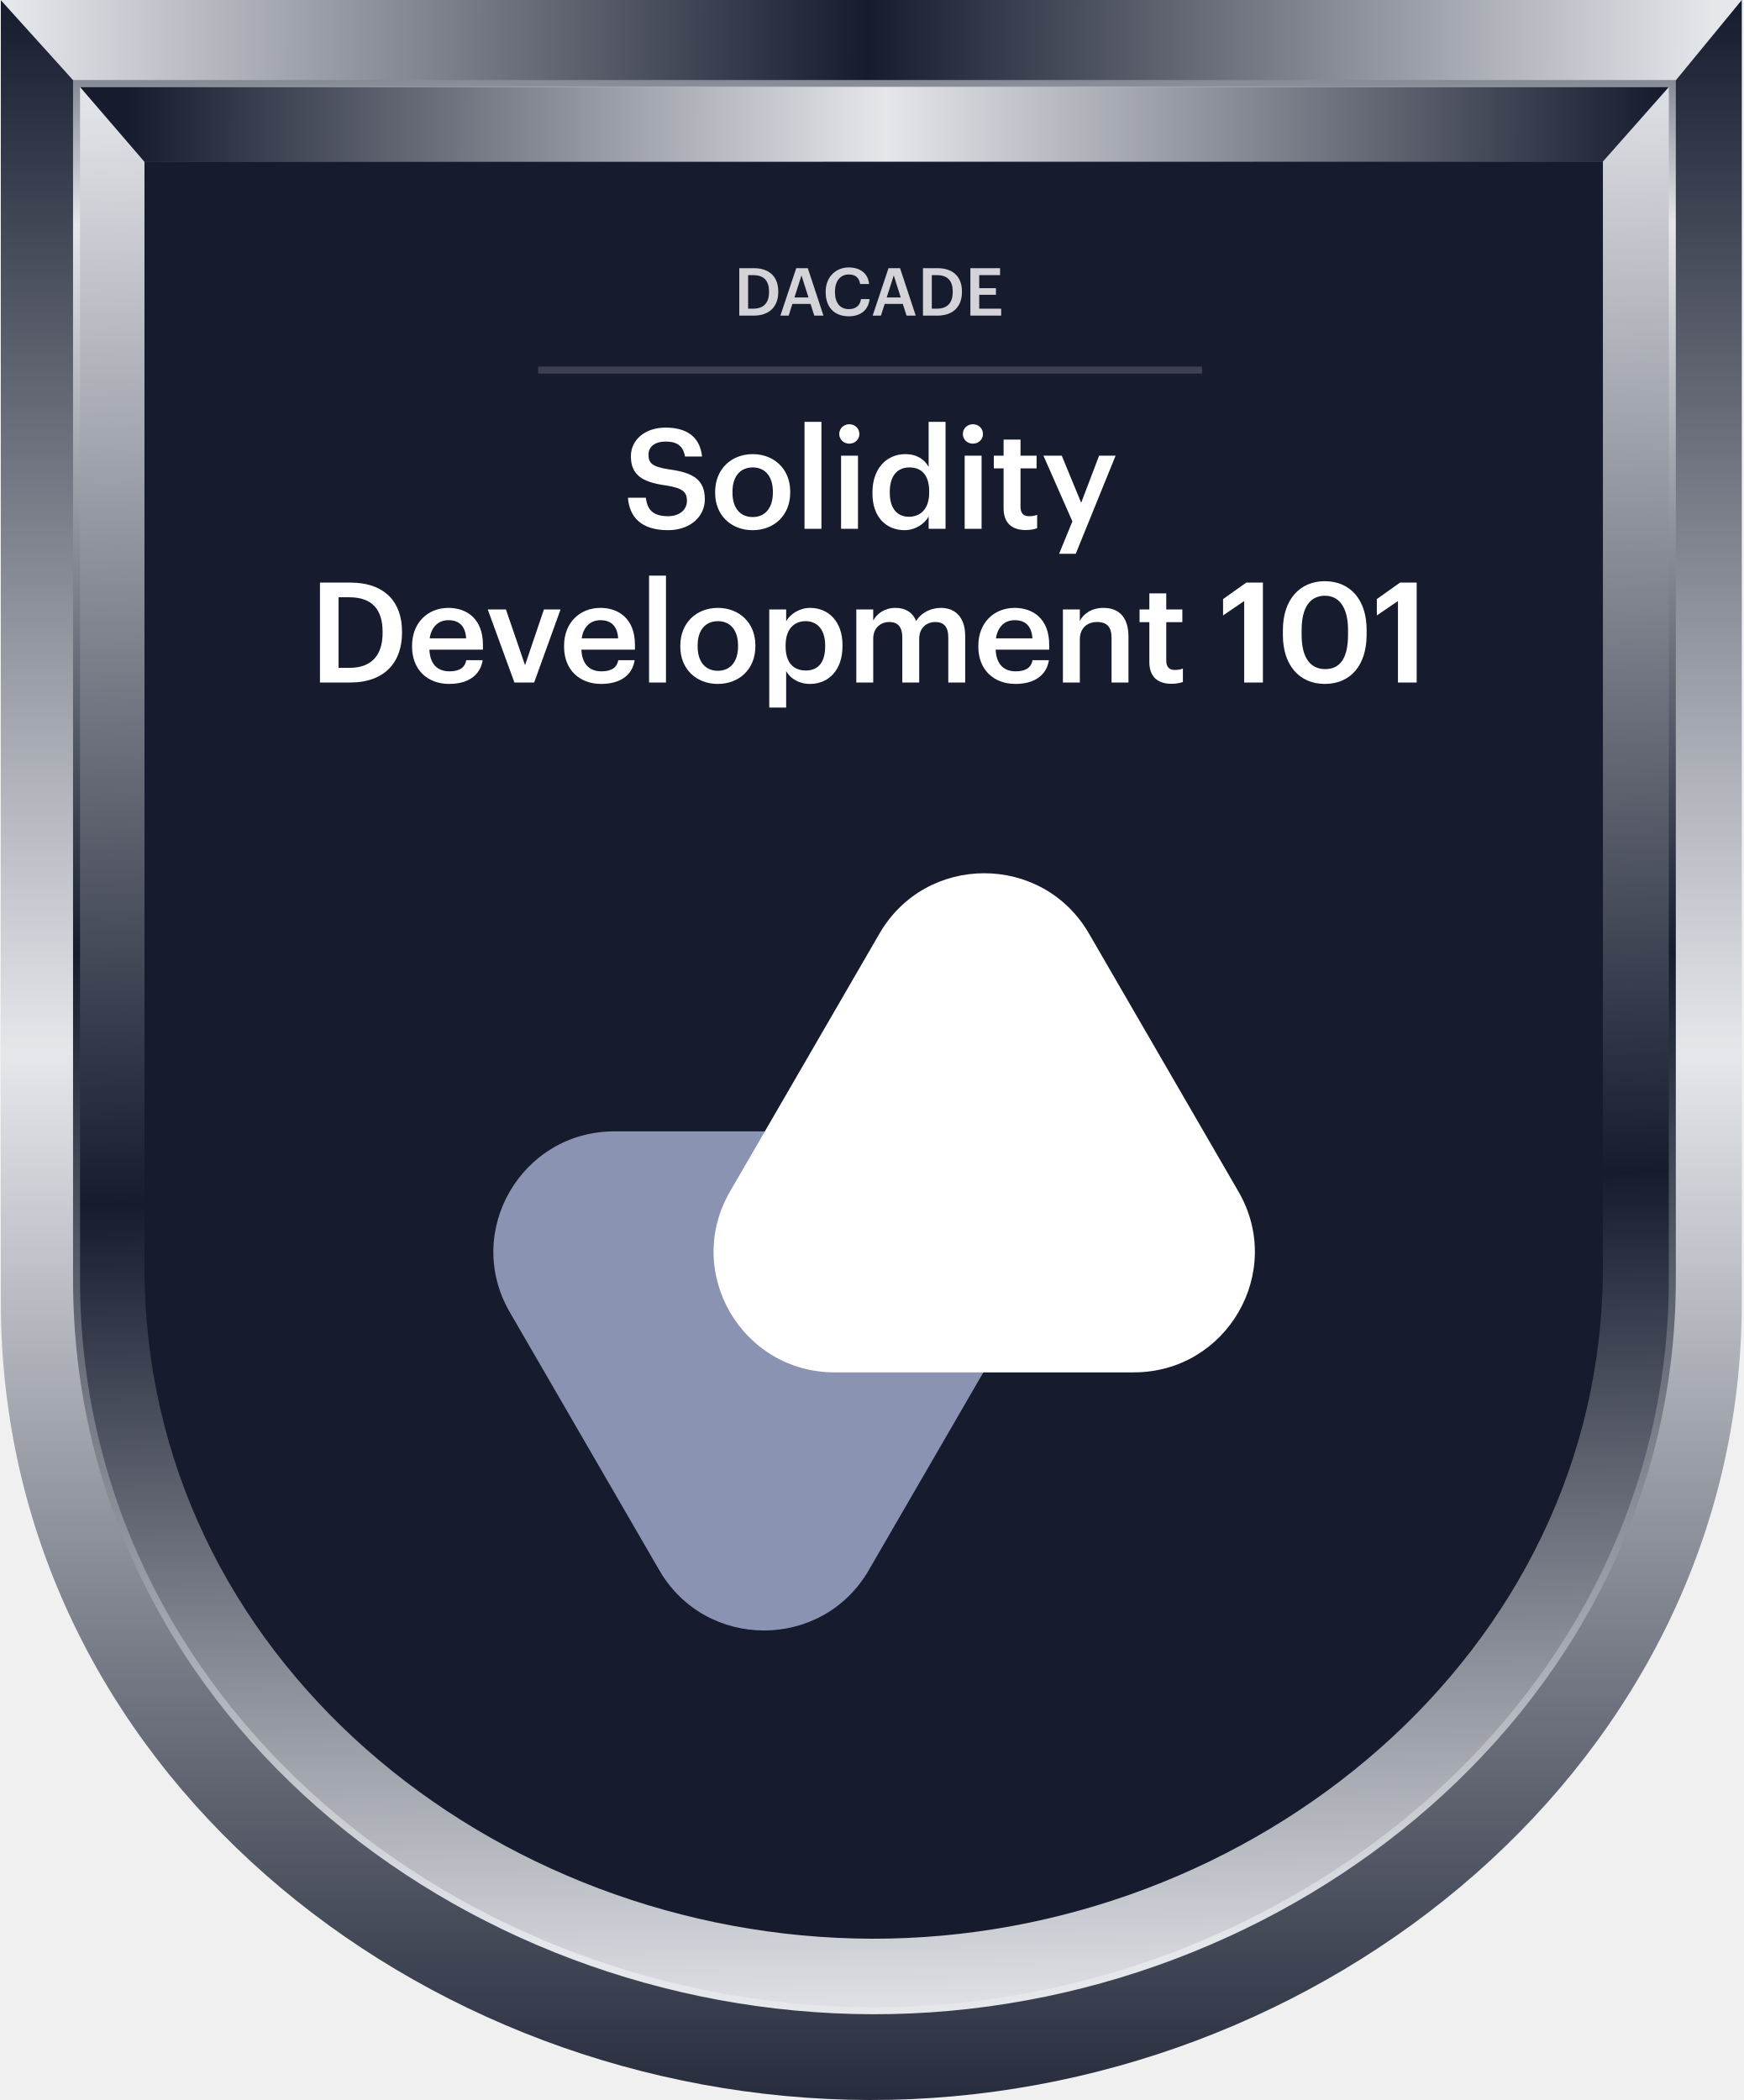
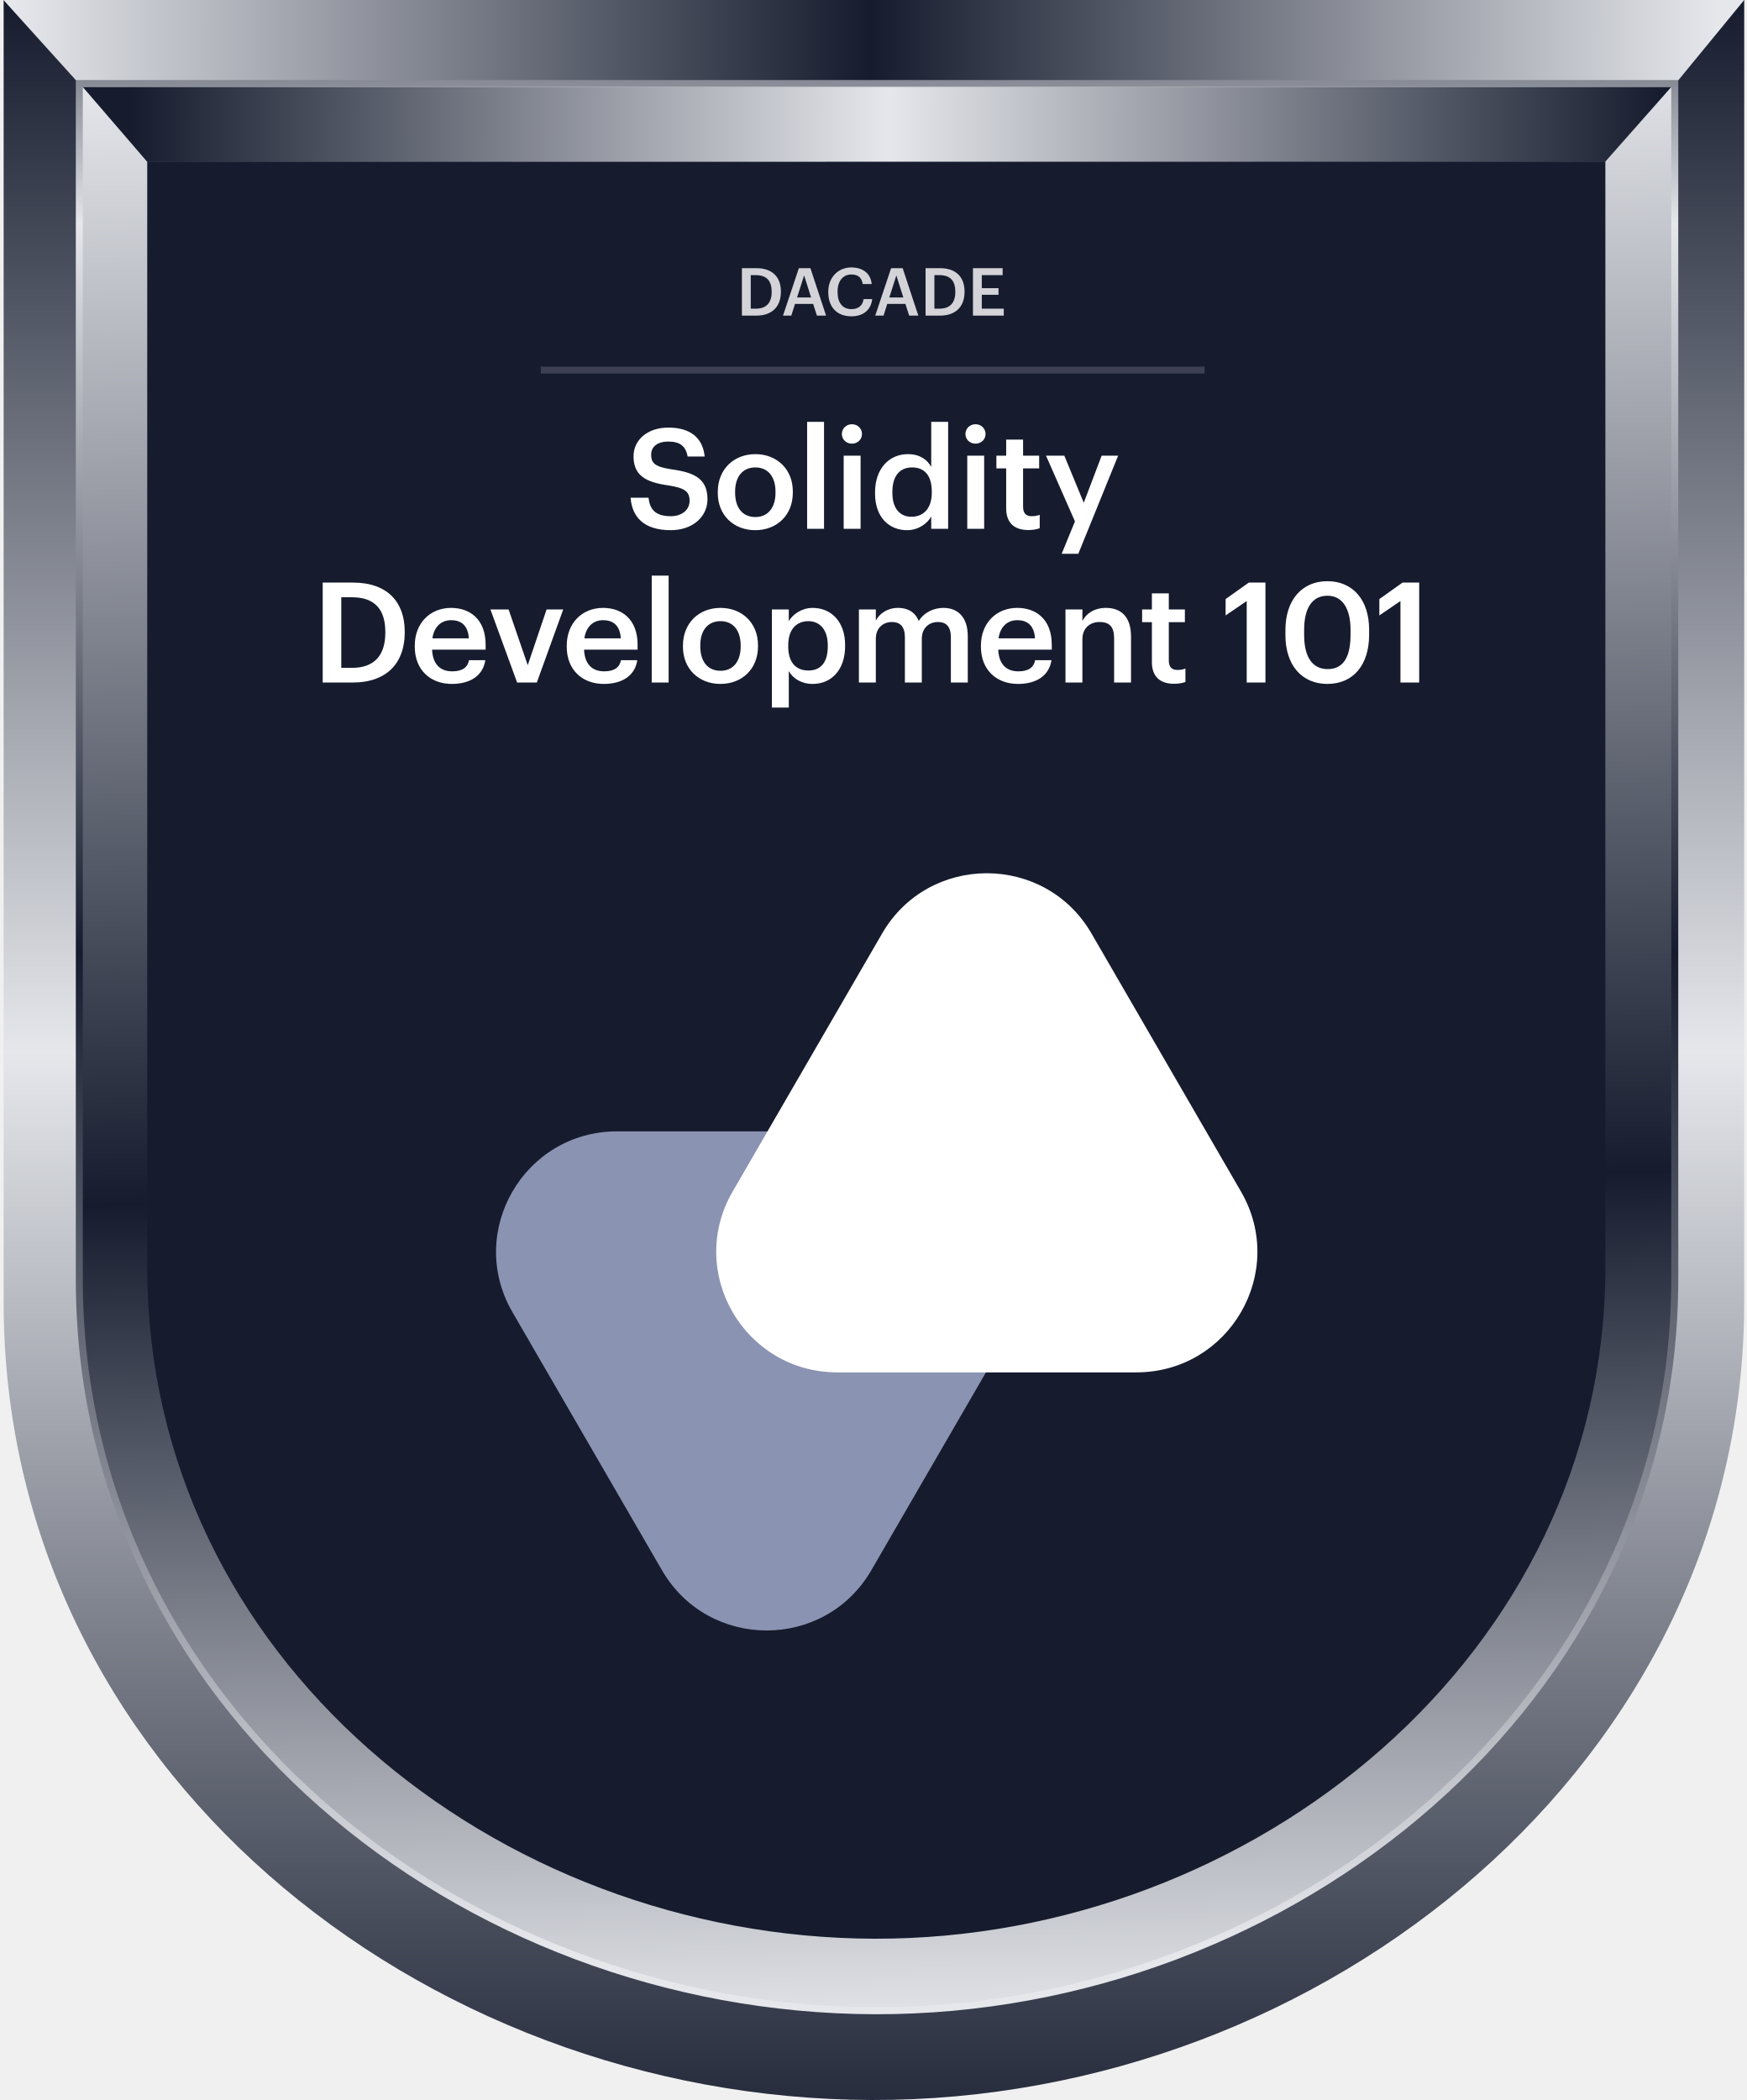
- <svg xmlns="http://www.w3.org/2000/svg" fill="none" height="601" viewBox="0 0 499 601" width="499">
-   <linearGradient id="a" gradientUnits="userSpaceOnUse" x1="249.341" x2="249.341" y1="0" y2="652">
-     <stop offset=".001" stop-color="#161c2e" />
-     <stop offset=".462" stop-color="#e5e7eb" />
-     <stop offset=".962" stop-color="#161c2e" />
-   </linearGradient>
-   <linearGradient id="b" gradientUnits="userSpaceOnUse" x1="498.936" x2="-22.207" y1="6.428" y2="5.426">
-     <stop offset=".016" stop-color="#e5e7eb" />
-     <stop offset=".481" stop-color="#161c2e" />
-     <stop offset=".951" stop-color="#e5e7eb" />
-   </linearGradient>
-   <linearGradient id="c" gradientUnits="userSpaceOnUse" x1="20.902" x2="8.254" y1="611.065" y2="22.997">
-     <stop offset=".04" stop-color="#e5e7eb" />
-     <stop offset=".452" stop-color="#161c2e" />
-     <stop offset=".998" stop-color="#e5e7eb" />
-   </linearGradient>
-   <linearGradient id="d" gradientUnits="userSpaceOnUse" x1="250.231" x2="250.231" y1="-73.132" y2="556.567">
-     <stop offset=".074" stop-color="#161c2e" />
-     <stop offset=".218" stop-color="#e5e7eb" />
-     <stop offset=".549" stop-color="#161c2e" />
-     <stop offset="1" stop-color="#e5e7eb" />
-   </linearGradient>
-   <linearGradient id="e" gradientUnits="userSpaceOnUse" x1="478.434" x2=".805" y1="30.436" y2="29.458">
-     <stop offset=".006" stop-color="#161c2e" />
-     <stop offset=".471" stop-color="#e5e7eb" />
-     <stop offset=".925" stop-color="#161c2e" />
-   </linearGradient>
-   <path d="m498.44 0h-498.198v372.645c-.001 132.997 119.294 228.032 248.471 228.354 129.547.324 249.727-96.611 249.727-228.354z" fill="url(#a)" />
-   <path d="m498.438 0h-498.247l21.419 23.713 457.555-.251z" fill="url(#b)" />
-   <path d="m21.902 23.904h456.658v342.226c0 120.674-110.07 209.623-228.904 209.326-118.501-.296-227.755-87.498-227.754-209.326z" fill="url(#c)" stroke="url(#d)" stroke-width="2" />
-   <path d="m458.694 46.182h-417.35v316.531c-.001 111.899 99.934 191.857 208.149 192.128 108.524.272 209.201-81.285 209.201-192.128z" fill="#161c2e" />
-   <path d="m477.559 24.904h-454.657l18.428 21.398 417.353-.054z" fill="url(#e)" />
-   <path d="m191.179 151.732c6.32 0 10.52-3.88 10.52-8.84 0-5.72-3.48-7.64-10.2-8.56-4.96-.72-5.92-1.88-5.92-4.2 0-2.2 1.68-3.76 4.92-3.76 3.28 0 5 1.28 5.52 4.28h4.88c-.56-5.48-4.24-8.28-10.4-8.28-5.96 0-9.96 3.52-9.96 8.2 0 5.36 3.24 7.44 10.08 8.36 4.64.76 5.96 1.76 5.96 4.4s-2.24 4.4-5.4 4.4c-4.84 0-6-2.4-6.36-5.28h-5.12c.4 5.4 3.68 9.28 11.48 9.28zm24.231-3.76c-3.68 0-5.8-2.68-5.8-6.96v-.32c0-4.32 2.2-6.92 5.8-6.92s5.76 2.64 5.76 6.96v.28c0 4.28-2.16 6.96-5.76 6.96zm-.04 3.76c6.16 0 10.76-4.24 10.76-10.76v-.32c0-6.4-4.6-10.68-10.72-10.68-6.16 0-10.76 4.32-10.76 10.8v.32c0 6.36 4.56 10.64 10.72 10.64zm14.853-.4h4.84v-30.6h-4.84zm10.459 0h4.84v-20.92h-4.84zm2.36-24.36c1.6 0 2.88-1.2 2.88-2.76 0-1.6-1.28-2.8-2.88-2.8s-2.88 1.2-2.88 2.8c0 1.56 1.28 2.76 2.88 2.76zm15.82 24.76c3.08 0 5.76-1.84 6.88-3.92v3.52h4.84v-30.6h-4.84v12.88c-1.16-2.08-3.28-3.64-6.68-3.64-5.44 0-9.4 4.24-9.4 10.92v.32c0 6.8 3.96 10.52 9.2 10.52zm1.2-3.84c-3.12 0-5.44-2.2-5.44-6.8v-.32c0-4.52 2.08-7 5.64-7 3.52 0 5.64 2.28 5.64 6.88v.32c0 4.68-2.48 6.92-5.84 6.92zm15.992 3.44h4.84v-20.92h-4.84zm2.36-24.36c1.6 0 2.88-1.2 2.88-2.76 0-1.6-1.28-2.8-2.88-2.8s-2.88 1.2-2.88 2.8c0 1.56 1.28 2.76 2.88 2.76zm15.099 24.72c1.48 0 2.52-.24 3.28-.52v-3.84c-.68.28-1.4.4-2.36.4-1.52 0-2.4-.84-2.4-2.68v-11h4.6v-3.64h-4.6v-4.6h-4.84v4.6h-2.8v3.64h2.8v11.44c0 3.96 2.16 6.2 6.32 6.2zm9.566 6.8h4.76l11.4-28.08h-4.72l-5.12 13.48-5.56-13.48h-5.24l8.28 18.8zm-206.194 32.64v-20.2h3.08c6.72 0 9.52 3.72 9.52 9.88v.32c0 6.32-3.08 10-9.48 10zm-5.32 4.2h8.6c10.04 0 14.88-5.92 14.88-14.24v-.36c0-8.32-4.84-14-14.8-14h-8.68zm36.955.4c5.36 0 8.92-2.4 9.6-6.8h-4.68c-.36 2.04-1.88 3.2-4.8 3.2-3.6 0-5.6-2.24-5.76-6.2h15.32v-1.4c0-7.48-4.68-10.56-9.88-10.56-5.96 0-10.4 4.32-10.4 10.8v.32c0 6.6 4.44 10.64 10.6 10.64zm-5.56-13.04c.48-3.24 2.44-5.2 5.36-5.2 3 0 4.84 1.6 5.08 5.2zm24.253 12.64h5.64l7.56-20.92h-4.76l-5.4 15.96-5.48-15.96h-5.2zm24.804.4c5.36 0 8.92-2.4 9.6-6.8h-4.68c-.36 2.04-1.88 3.2-4.8 3.2-3.6 0-5.6-2.24-5.76-6.2h15.32v-1.4c0-7.48-4.68-10.56-9.88-10.56-5.96 0-10.4 4.32-10.4 10.8v.32c0 6.6 4.44 10.64 10.6 10.64zm-5.56-13.04c.48-3.24 2.44-5.2 5.36-5.2 3 0 4.84 1.6 5.08 5.2zm19.283 12.64h4.84v-30.6h-4.84zm19.699-3.36c-3.68 0-5.8-2.68-5.8-6.96v-.32c0-4.32 2.2-6.92 5.8-6.92s5.76 2.64 5.76 6.96v.28c0 4.28-2.16 6.96-5.76 6.96zm-.04 3.76c6.16 0 10.76-4.24 10.76-10.76v-.32c0-6.4-4.6-10.68-10.72-10.68-6.16 0-10.76 4.32-10.76 10.8v.32c0 6.36 4.56 10.64 10.72 10.64zm14.734 6.76h4.84v-10.44c1.12 2.04 3.52 3.68 6.84 3.68 5.4 0 9.28-4.08 9.28-10.8v-.32c0-6.76-4.04-10.64-9.28-10.64-3.08 0-5.68 1.8-6.84 3.8v-3.36h-4.84zm10.48-10.6c-3.52 0-5.8-2.2-5.8-6.88v-.32c0-4.64 2.4-6.92 5.76-6.92 3.16 0 5.56 2.28 5.56 6.92v.32c0 4.48-1.96 6.88-5.52 6.88zm14.432 3.44h4.84v-12.52c0-3.2 2.2-4.8 4.6-4.8 2.36 0 3.72 1.32 3.72 4.4v12.92h4.84v-12.52c0-3.2 2.2-4.8 4.6-4.8s3.72 1.32 3.72 4.4v12.92h4.84v-13.24c0-5.76-3.12-8.12-6.96-8.12-2.6 0-5.48 1.16-7.08 3.76-1.04-2.6-3.2-3.76-5.92-3.76-3.08 0-5.36 1.68-6.36 3.64v-3.2h-4.84zm45.519.4c5.36 0 8.92-2.4 9.6-6.8h-4.68c-.36 2.04-1.88 3.2-4.8 3.2-3.6 0-5.6-2.24-5.76-6.2h15.32v-1.4c0-7.48-4.68-10.56-9.88-10.56-5.96 0-10.4 4.32-10.4 10.8v.32c0 6.6 4.44 10.64 10.6 10.64zm-5.56-13.04c.48-3.24 2.44-5.2 5.36-5.2 3 0 4.84 1.6 5.08 5.2zm19.163 12.64h4.84v-12.32c0-3.32 2.2-5 4.92-5 2.88 0 4.16 1.44 4.16 4.6v12.72h4.84v-13.16c0-5.76-2.96-8.2-7.16-8.2-3.44 0-5.76 1.72-6.76 3.76v-3.32h-4.84zm31.056.36c1.48 0 2.52-.24 3.28-.52v-3.84c-.68.28-1.4.4-2.36.4-1.52 0-2.4-.84-2.4-2.68v-11h4.6v-3.64h-4.6v-4.6h-4.84v4.6h-2.8v3.64h2.8v11.44c0 3.96 2.16 6.2 6.32 6.2zm20.817-.36h5.36v-28.6h-4.76l-6.64 4.72v4.68l6.04-4.12zm23.198-3.84c-4.28 0-6.76-3.28-6.76-9.76v-1.44c0-6.36 2.36-9.8 6.68-9.8 4.28 0 6.6 3.68 6.6 9.76v1.4c0 6.48-2.12 9.84-6.52 9.84zm-.12 4.24c7.48 0 11.96-5.48 11.96-14.08v-1.44c0-8.6-4.72-13.88-11.96-13.88-7.2 0-12 5.32-12 14v1.44c0 8.6 4.72 13.96 12 13.96zm20.926-.4h5.36v-28.6h-4.76l-6.64 4.72v4.68l6.04-4.12z" fill="#fff" />
-   <path d="m214.085 88.337v-9.595h1.463c3.192 0 4.522 1.767 4.522 4.693v.152c0 3.002-1.463 4.75-4.503 4.75zm-2.527 1.995h4.085c4.769 0 7.068-2.812 7.068-6.764v-.171c0-3.952-2.299-6.65-7.03-6.65h-4.123zm11.758 0h2.375l1.064-3.363h5.187l1.083 3.363h2.622l-4.484-13.585h-3.306zm6.042-11.514 1.995 6.308h-4.009zm13.548 11.704c3.23 0 5.548-1.653 5.947-4.921h-2.47c-.266 1.919-1.596 2.869-3.477 2.869-2.508 0-3.971-1.805-3.971-4.864v-.152c0-3.04 1.558-4.902 3.952-4.902 1.957 0 2.964.931 3.249 2.736h2.565c-.304-3.192-2.717-4.75-5.833-4.75-3.781 0-6.593 2.85-6.593 6.935v.152c0 4.18 2.375 6.897 6.631 6.897zm6.813-.19h2.375l1.064-3.363h5.187l1.083 3.363h2.622l-4.484-13.585h-3.306zm6.042-11.514 1.995 6.308h-4.009zm10.889 9.519v-9.595h1.463c3.192 0 4.522 1.767 4.522 4.693v.152c0 3.002-1.463 4.75-4.503 4.75zm-2.527 1.995h4.085c4.769 0 7.068-2.812 7.068-6.764v-.171c0-3.952-2.299-6.65-7.03-6.65h-4.123zm13.564 0h8.816v-1.995h-6.289v-3.971h4.788v-1.9h-4.788v-3.724h5.966v-1.995h-8.493z" fill="#d4d4d8" />
-   <path d="m154 105.916h190" opacity=".2" stroke="#d4d4d8" stroke-width="2" />
-   <path d="m248.596 449.387c-13.317 22.986-46.609 22.986-59.925 0l-42.804-73.884c-13.316-22.986 3.329-51.718 29.963-51.718h85.607c26.633 0 43.279 28.732 29.962 51.718z" fill="#8a93b1" />
-   <path d="m251.688 267.156c13.316-22.987 46.608-22.986 59.924 0l42.804 73.884c13.317 22.986-3.329 51.718-29.963 51.718h-85.606c-26.634 0-43.28-28.732-29.963-51.718z" fill="#fff" />
+ <svg xmlns="http://www.w3.org/2000/svg" width="500" height="601" viewBox="0 0 500 601" fill="none">
+   <path d="M499.237 0H1.04V372.645C1.039 505.642 120.333 600.677 249.511 600.999C379.057 601.323 499.237 504.388 499.237 372.645V0Z" fill="url(#paint0_linear_41_17111)" />
+   <path d="M499.236 0H0.989L22.408 23.713L479.963 23.462L499.236 0Z" fill="url(#paint1_linear_41_17111)" />
+   <path d="M22.7 366.13V23.904H479.358V366.13C479.358 486.804 369.287 575.753 250.454 575.456C131.953 575.16 22.699 487.958 22.7 366.13Z" fill="url(#paint2_linear_41_17111)" stroke="url(#paint3_linear_41_17111)" stroke-width="2" />
+   <path d="M459.492 46.182H42.141V362.713C42.14 474.612 142.076 554.57 250.291 554.841C358.814 555.113 459.492 473.556 459.492 362.713V46.182Z" fill="#161C2E" />
+   <path d="M478.356 24.904H23.7L42.128 46.302L459.48 46.248L478.356 24.904Z" fill="url(#paint4_linear_41_17111)" />
+   <path d="M191.976 151.732C198.296 151.732 202.496 147.852 202.496 142.892C202.496 137.172 199.016 135.252 192.296 134.332C187.336 133.612 186.376 132.452 186.376 130.132C186.376 127.932 188.056 126.372 191.296 126.372C194.576 126.372 196.296 127.652 196.816 130.652H201.696C201.136 125.172 197.456 122.372 191.296 122.372C185.336 122.372 181.336 125.892 181.336 130.572C181.336 135.932 184.576 138.012 191.416 138.932C196.056 139.692 197.376 140.692 197.376 143.332C197.376 145.972 195.136 147.732 191.976 147.732C187.136 147.732 185.976 145.332 185.616 142.452H180.496C180.896 147.852 184.176 151.732 191.976 151.732ZM216.207 147.972C212.527 147.972 210.407 145.292 210.407 141.012V140.692C210.407 136.372 212.607 133.772 216.207 133.772C219.807 133.772 221.967 136.412 221.967 140.732V141.012C221.967 145.292 219.807 147.972 216.207 147.972ZM216.167 151.732C222.327 151.732 226.927 147.492 226.927 140.972V140.652C226.927 134.252 222.327 129.972 216.207 129.972C210.047 129.972 205.447 134.292 205.447 140.772V141.092C205.447 147.452 210.007 151.732 216.167 151.732ZM231.02 151.332H235.86V120.732H231.02V151.332ZM241.48 151.332H246.32V130.412H241.48V151.332ZM243.84 126.972C245.44 126.972 246.72 125.772 246.72 124.212C246.72 122.612 245.44 121.412 243.84 121.412C242.24 121.412 240.96 122.612 240.96 124.212C240.96 125.772 242.24 126.972 243.84 126.972ZM259.659 151.732C262.739 151.732 265.419 149.892 266.539 147.812V151.332H271.379V120.732H266.539V133.612C265.379 131.532 263.259 129.972 259.859 129.972C254.419 129.972 250.459 134.212 250.459 140.892V141.212C250.459 148.012 254.419 151.732 259.659 151.732ZM260.859 147.892C257.739 147.892 255.419 145.692 255.419 141.092V140.772C255.419 136.252 257.499 133.772 261.059 133.772C264.579 133.772 266.699 136.052 266.699 140.652V140.972C266.699 145.652 264.219 147.892 260.859 147.892ZM276.851 151.332H281.691V130.412H276.851V151.332ZM279.211 126.972C280.811 126.972 282.091 125.772 282.091 124.212C282.091 122.612 280.811 121.412 279.211 121.412C277.611 121.412 276.331 122.612 276.331 124.212C276.331 125.772 277.611 126.972 279.211 126.972ZM294.311 151.692C295.791 151.692 296.831 151.452 297.591 151.172V147.332C296.911 147.612 296.191 147.732 295.231 147.732C293.711 147.732 292.831 146.892 292.831 145.052V134.052H297.431V130.412H292.831V125.812H287.991V130.412H285.191V134.052H287.991V145.492C287.991 149.452 290.151 151.692 294.311 151.692ZM303.876 158.492H308.636L320.036 130.412H315.316L310.196 143.892L304.636 130.412H299.396L307.676 149.212L303.876 158.492ZM97.683 191.132V170.932H100.763C107.483 170.932 110.283 174.652 110.283 180.812V181.132C110.283 187.452 107.203 191.132 100.803 191.132H97.683ZM92.363 195.332H100.963C111.003 195.332 115.843 189.412 115.843 181.092V180.732C115.843 172.412 111.003 166.732 101.043 166.732H92.363V195.332ZM129.317 195.732C134.677 195.732 138.237 193.332 138.917 188.932H134.237C133.877 190.972 132.357 192.132 129.437 192.132C125.837 192.132 123.837 189.892 123.677 185.932H138.997V184.532C138.997 177.052 134.317 173.972 129.117 173.972C123.157 173.972 118.717 178.292 118.717 184.772V185.092C118.717 191.692 123.157 195.732 129.317 195.732ZM123.757 182.692C124.237 179.452 126.197 177.492 129.117 177.492C132.117 177.492 133.957 179.092 134.197 182.692H123.757ZM148.01 195.332H153.65L161.21 174.412H156.45L151.05 190.372L145.57 174.412H140.37L148.01 195.332ZM172.814 195.732C178.174 195.732 181.734 193.332 182.414 188.932H177.734C177.374 190.972 175.854 192.132 172.934 192.132C169.334 192.132 167.334 189.892 167.174 185.932H182.494V184.532C182.494 177.052 177.814 173.972 172.614 173.972C166.654 173.972 162.214 178.292 162.214 184.772V185.092C162.214 191.692 166.654 195.732 172.814 195.732ZM167.254 182.692C167.734 179.452 169.694 177.492 172.614 177.492C175.614 177.492 177.454 179.092 177.694 182.692H167.254ZM186.537 195.332H191.377V164.732H186.537V195.332ZM206.237 191.972C202.557 191.972 200.437 189.292 200.437 185.012V184.692C200.437 180.372 202.637 177.772 206.237 177.772C209.837 177.772 211.997 180.412 211.997 184.732V185.012C211.997 189.292 209.837 191.972 206.237 191.972ZM206.197 195.732C212.357 195.732 216.957 191.492 216.957 184.972V184.652C216.957 178.252 212.357 173.972 206.237 173.972C200.077 173.972 195.477 178.292 195.477 184.772V185.092C195.477 191.452 200.037 195.732 206.197 195.732ZM220.93 202.492H225.77V192.052C226.89 194.092 229.29 195.732 232.61 195.732C238.01 195.732 241.89 191.652 241.89 184.932V184.612C241.89 177.852 237.85 173.972 232.61 173.972C229.53 173.972 226.93 175.772 225.77 177.772V174.412H220.93V202.492ZM231.41 191.892C227.89 191.892 225.61 189.692 225.61 185.012V184.692C225.61 180.052 228.01 177.772 231.37 177.772C234.53 177.772 236.93 180.052 236.93 184.692V185.012C236.93 189.492 234.97 191.892 231.41 191.892ZM245.842 195.332H250.682V182.812C250.682 179.612 252.882 178.012 255.282 178.012C257.642 178.012 259.002 179.332 259.002 182.412V195.332H263.842V182.812C263.842 179.612 266.042 178.012 268.442 178.012C270.842 178.012 272.162 179.332 272.162 182.412V195.332H277.002V182.092C277.002 176.332 273.882 173.972 270.042 173.972C267.442 173.972 264.562 175.132 262.962 177.732C261.922 175.132 259.762 173.972 257.042 173.972C253.962 173.972 251.682 175.652 250.682 177.612V174.412H245.842V195.332ZM291.361 195.732C296.721 195.732 300.281 193.332 300.961 188.932H296.281C295.921 190.972 294.401 192.132 291.481 192.132C287.881 192.132 285.881 189.892 285.721 185.932H301.041V184.532C301.041 177.052 296.361 173.972 291.161 173.972C285.201 173.972 280.761 178.292 280.761 184.772V185.092C280.761 191.692 285.201 195.732 291.361 195.732ZM285.801 182.692C286.281 179.452 288.241 177.492 291.161 177.492C294.161 177.492 296.001 179.092 296.241 182.692H285.801ZM304.964 195.332H309.804V183.012C309.804 179.692 312.004 178.012 314.724 178.012C317.604 178.012 318.884 179.452 318.884 182.612V195.332H323.724V182.172C323.724 176.412 320.764 173.972 316.564 173.972C313.124 173.972 310.804 175.692 309.804 177.732V174.412H304.964V195.332ZM336.02 195.692C337.5 195.692 338.54 195.452 339.3 195.172V191.332C338.62 191.612 337.9 191.732 336.94 191.732C335.42 191.732 334.54 190.892 334.54 189.052V178.052H339.14V174.412H334.54V169.812H329.7V174.412H326.9V178.052H329.7V189.492C329.7 193.452 331.86 195.692 336.02 195.692ZM356.837 195.332H362.197V166.732H357.437L350.797 171.452V176.132L356.837 172.012V195.332ZM380.035 191.492C375.755 191.492 373.275 188.212 373.275 181.732V180.292C373.275 173.932 375.635 170.492 379.955 170.492C384.235 170.492 386.555 174.172 386.555 180.252V181.652C386.555 188.132 384.435 191.492 380.035 191.492ZM379.915 195.732C387.395 195.732 391.875 190.252 391.875 181.652V180.212C391.875 171.612 387.155 166.332 379.915 166.332C372.715 166.332 367.915 171.652 367.915 180.332V181.772C367.915 190.372 372.635 195.732 379.915 195.732ZM400.842 195.332H406.202V166.732H401.442L394.802 171.452V176.132L400.842 172.012V195.332Z" fill="white" />
+   <path d="M214.882 88.337V78.742H216.345C219.537 78.742 220.867 80.509 220.867 83.435V83.587C220.867 86.589 219.404 88.337 216.364 88.337H214.882ZM212.355 90.332H216.44C221.209 90.332 223.508 87.52 223.508 83.568V83.397C223.508 79.445 221.209 76.747 216.478 76.747H212.355V90.332ZM224.113 90.332H226.488L227.552 86.969H232.739L233.822 90.332H236.444L231.96 76.747H228.654L224.113 90.332ZM230.155 78.818L232.15 85.126H228.141L230.155 78.818ZM243.704 90.522C246.934 90.522 249.252 88.869 249.651 85.601H247.181C246.915 87.52 245.585 88.47 243.704 88.47C241.196 88.47 239.733 86.665 239.733 83.606V83.454C239.733 80.414 241.291 78.552 243.685 78.552C245.642 78.552 246.649 79.483 246.934 81.288H249.499C249.195 78.096 246.782 76.538 243.666 76.538C239.885 76.538 237.073 79.388 237.073 83.473V83.625C237.073 87.805 239.448 90.522 243.704 90.522ZM250.516 90.332H252.891L253.955 86.969H259.142L260.225 90.332H262.847L258.363 76.747H255.057L250.516 90.332ZM256.558 78.818L258.553 85.126H254.544L256.558 78.818ZM267.448 88.337V78.742H268.911C272.103 78.742 273.433 80.509 273.433 83.435V83.587C273.433 86.589 271.97 88.337 268.93 88.337H267.448ZM264.921 90.332H269.006C273.775 90.332 276.074 87.52 276.074 83.568V83.397C276.074 79.445 273.775 76.747 269.044 76.747H264.921V90.332ZM278.484 90.332H287.3V88.337H281.011V84.366H285.799V82.466H281.011V78.742H286.977V76.747H278.484V90.332Z" fill="#D4D4D8" />
+   <line opacity="0.2" x1="154.797" y1="105.916" x2="344.797" y2="105.916" stroke="#D4D4D8" stroke-width="2" />
+   <path d="M249.393 449.387C236.076 472.373 202.785 472.373 189.468 449.387L146.665 375.503C133.348 352.517 149.994 323.785 176.627 323.785H262.234C288.867 323.785 305.513 352.517 292.196 375.503L249.393 449.387Z" fill="#8A93B1" />
+   <path d="M252.485 267.156C265.802 244.169 299.093 244.17 312.41 267.156L355.213 341.04C368.53 364.026 351.884 392.758 325.251 392.758L239.644 392.758C213.011 392.758 196.365 364.026 209.681 341.04L252.485 267.156Z" fill="white" />
+   <defs>
+     <linearGradient id="paint0_linear_41_17111" x1="250.138" y1="0" x2="250.138" y2="652" gradientUnits="userSpaceOnUse">
+       <stop offset="0.001" stop-color="#161C2E" />
+       <stop offset="0.462" stop-color="#E5E7EB" />
+       <stop offset="0.962" stop-color="#161C2E" />
+     </linearGradient>
+     <linearGradient id="paint1_linear_41_17111" x1="499.734" y1="6.428" x2="-21.41" y2="5.426" gradientUnits="userSpaceOnUse">
+       <stop offset="0.016" stop-color="#E5E7EB" />
+       <stop offset="0.481" stop-color="#161C2E" />
+       <stop offset="0.951" stop-color="#E5E7EB" />
+     </linearGradient>
+     <linearGradient id="paint2_linear_41_17111" x1="21.7" y1="611.065" x2="9.051" y2="22.997" gradientUnits="userSpaceOnUse">
+       <stop offset="0.04" stop-color="#E5E7EB" />
+       <stop offset="0.452" stop-color="#161C2E" />
+       <stop offset="0.998" stop-color="#E5E7EB" />
+     </linearGradient>
+     <linearGradient id="paint3_linear_41_17111" x1="251.029" y1="-73.132" x2="251.029" y2="556.567" gradientUnits="userSpaceOnUse">
+       <stop offset="0.074" stop-color="#161C2E" />
+       <stop offset="0.218" stop-color="#E5E7EB" />
+       <stop offset="0.549" stop-color="#161C2E" />
+       <stop offset="1" stop-color="#E5E7EB" />
+     </linearGradient>
+     <linearGradient id="paint4_linear_41_17111" x1="479.231" y1="30.436" x2="1.603" y2="29.458" gradientUnits="userSpaceOnUse">
+       <stop offset="0.006" stop-color="#161C2E" />
+       <stop offset="0.471" stop-color="#E5E7EB" />
+       <stop offset="0.925" stop-color="#161C2E" />
+     </linearGradient>
+   </defs>
</svg>
